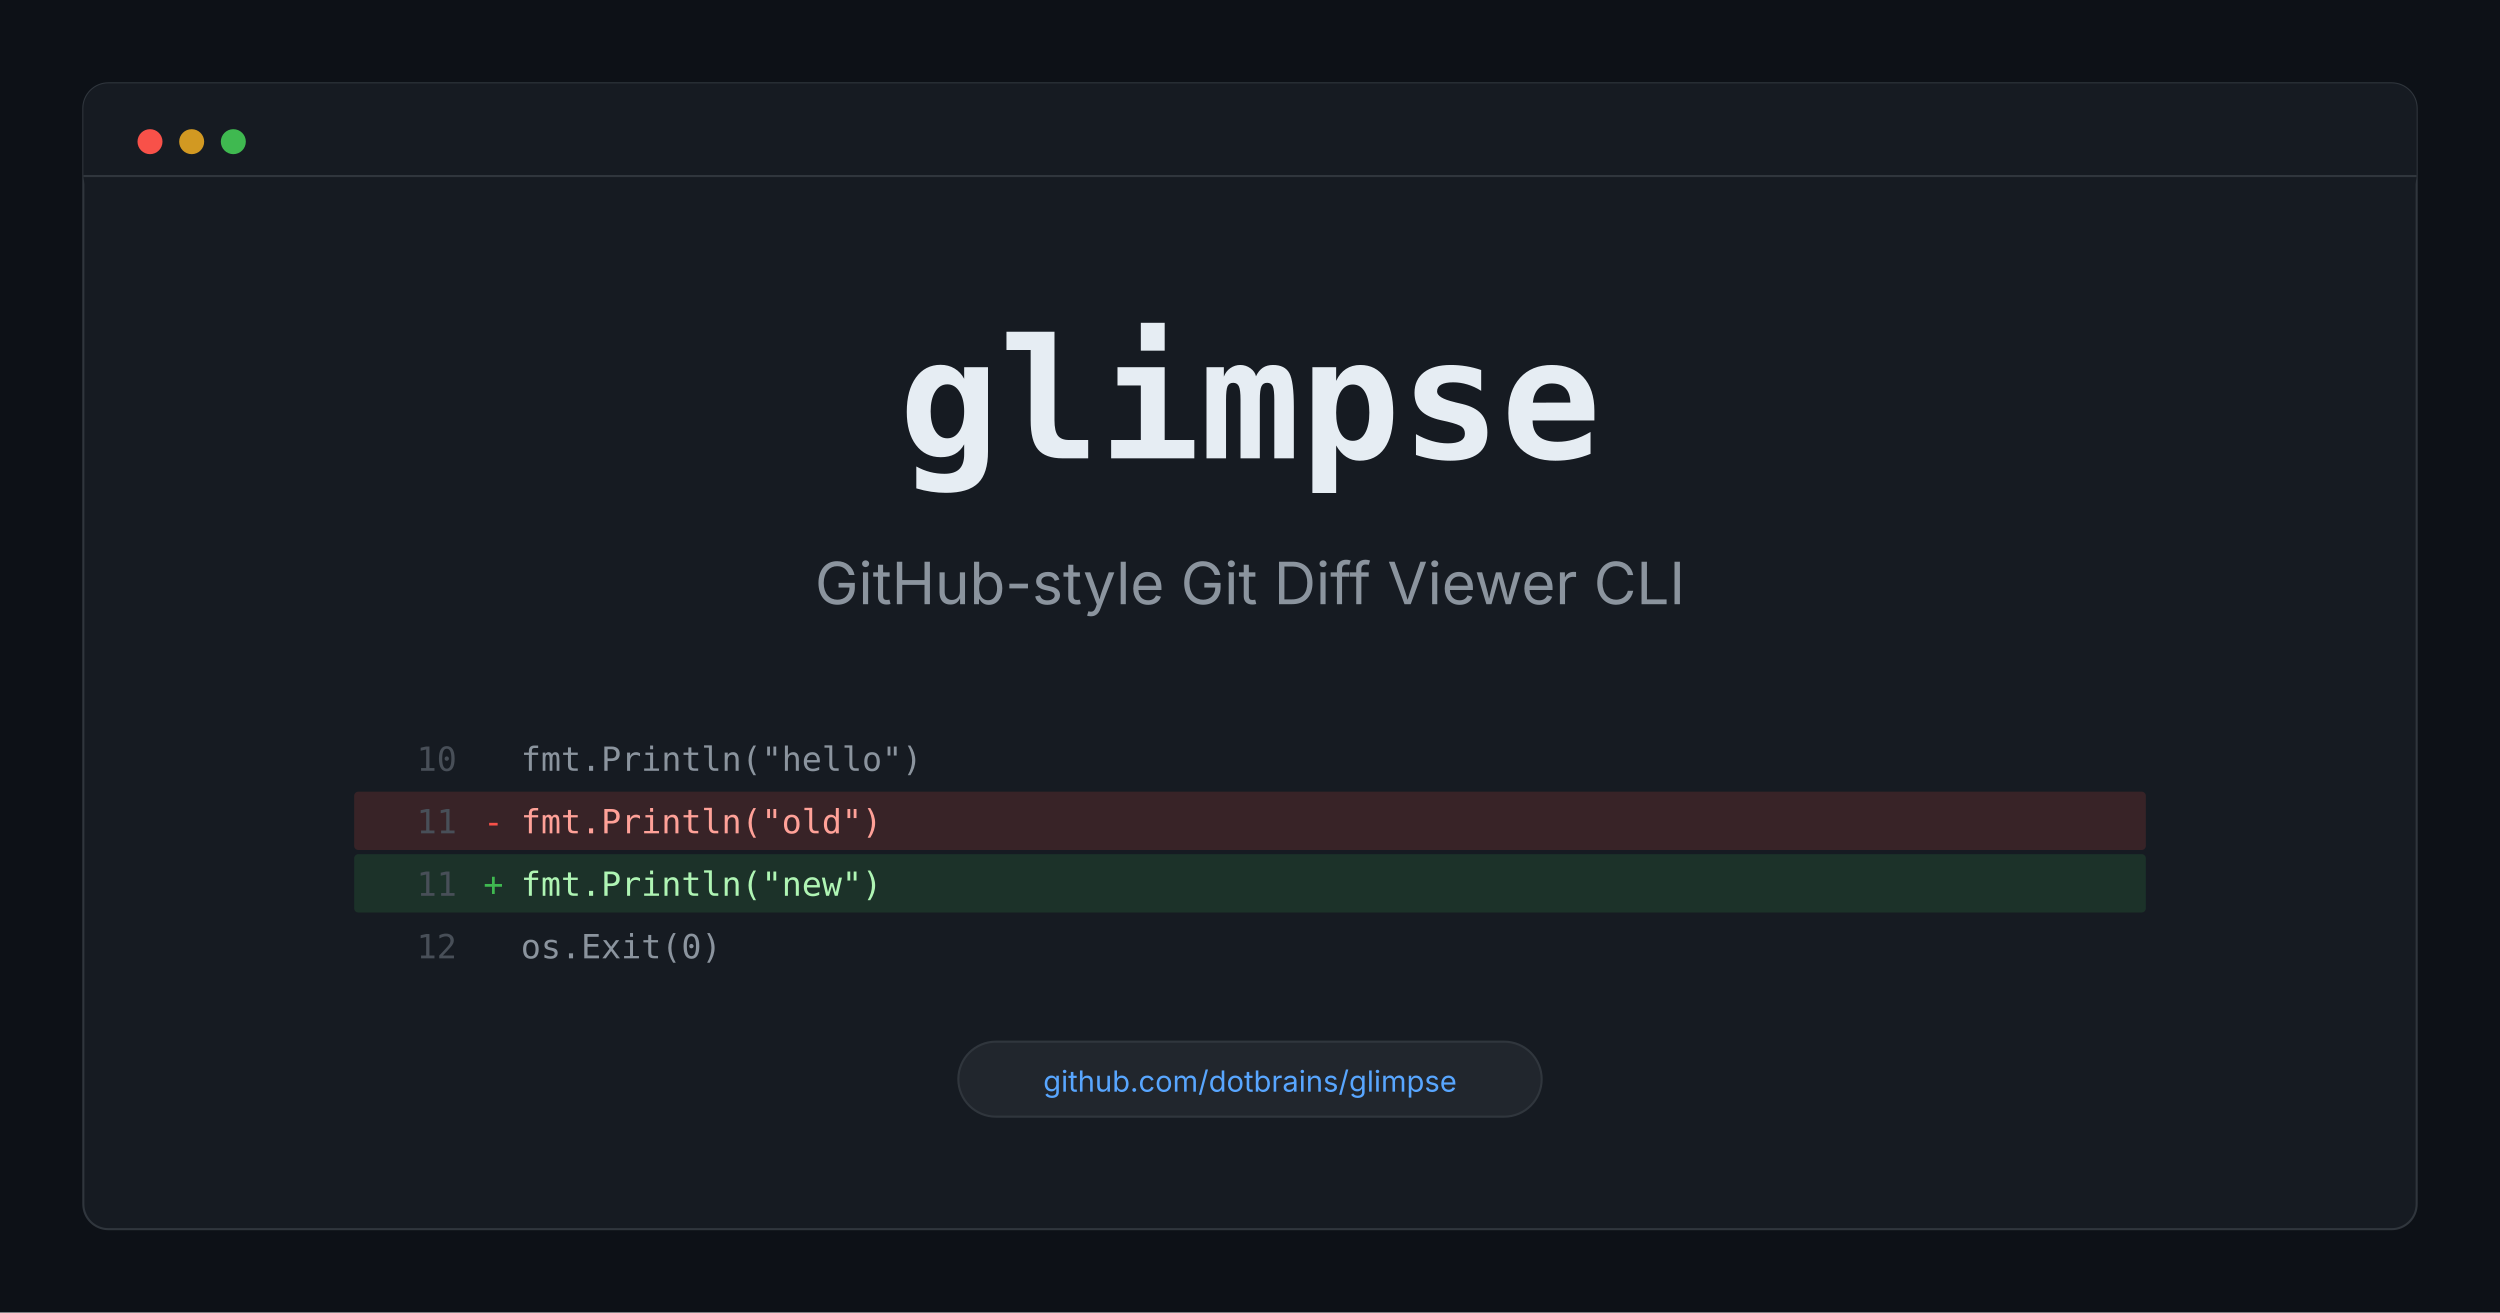
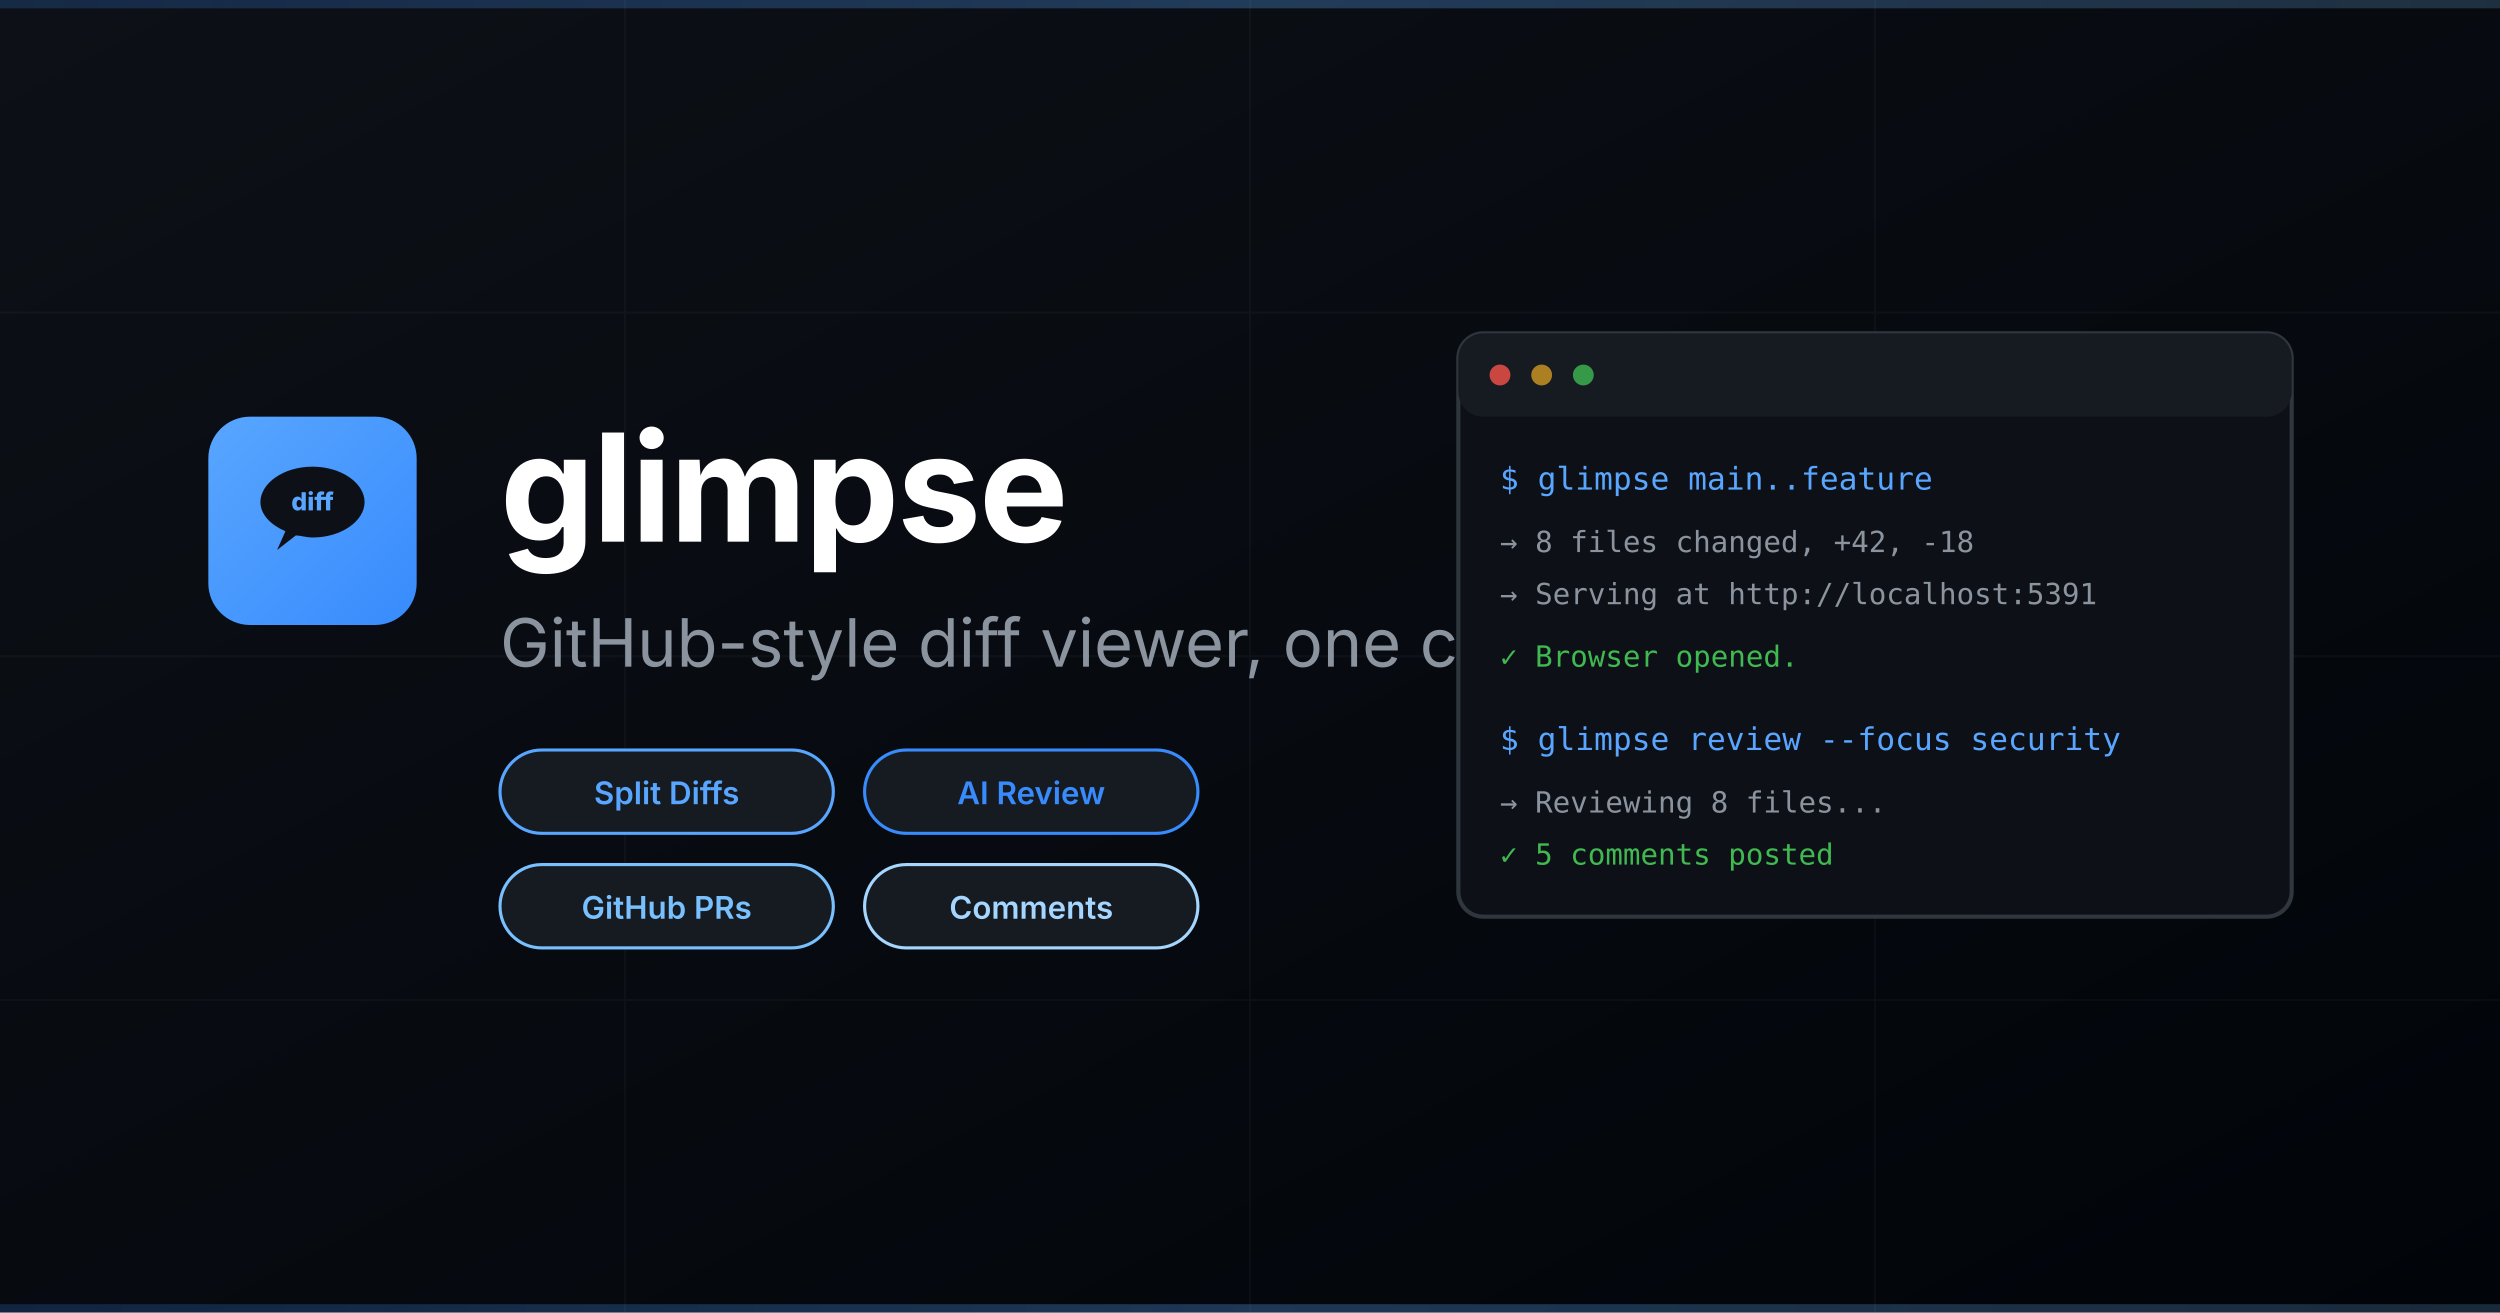
- <svg xmlns="http://www.w3.org/2000/svg" viewBox="0 0 1200 630" fill="none">
-   <rect width="1200" height="630" fill="#0d1117" />
-   <rect x="40" y="40" width="1120" height="550" rx="12" fill="#161b22" stroke="#30363d" stroke-width="1" />
-   <rect x="40" y="40" width="1120" height="56" rx="12" fill="#161b22" />
-   <rect x="40" y="84" width="1120" height="1" fill="#30363d" />
-   <circle cx="72" cy="68" r="6" fill="#f85149" />
-   <circle cx="92" cy="68" r="6" fill="#d29922" />
-   <circle cx="112" cy="68" r="6" fill="#3fb950" />
-   <text x="600" y="220" text-anchor="middle" font-family="SF Mono, SFMono-Regular, Consolas, monospace" font-weight="700" font-size="80" fill="#e6edf3">glimpse</text>
-   <text x="600" y="290" text-anchor="middle" font-family="-apple-system, BlinkMacSystemFont, sans-serif" font-size="28" fill="#8b949e">GitHub-style Git Diff Viewer CLI</text>
-   <g font-family="SF Mono, SFMono-Regular, Consolas, monospace" font-size="16">
-     <text x="200" y="370" fill="#484f58">10</text>
-     <text x="250" y="370" fill="#8b949e">  fmt.Println("hello")</text>
-     <rect x="170" y="380" width="860" height="28" rx="2" fill="rgba(248,81,73,0.15)" />
-     <text x="200" y="400" fill="#484f58">11</text>
-     <text x="232" y="400" fill="#f85149">-</text>
-     <text x="250" y="400" fill="#ffa198">  fmt.Println("old")</text>
-     <rect x="170" y="410" width="860" height="28" rx="2" fill="rgba(63,185,80,0.15)" />
-     <text x="200" y="430" fill="#484f58">11</text>
-     <text x="232" y="430" fill="#3fb950">+</text>
-     <text x="250" y="430" fill="#aff5b4">  fmt.Println("new")</text>
-     <text x="200" y="460" fill="#484f58">12</text>
-     <text x="250" y="460" fill="#8b949e">  os.Exit(0)</text>
+ <svg xmlns="http://www.w3.org/2000/svg" viewBox="0 0 1200 630">
+   <defs>
+     <linearGradient id="bgGradient" x1="0%" y1="0%" x2="100%" y2="100%">
+       <stop offset="0%" style="stop-color:#0d1117;stop-opacity:1" />
+       <stop offset="100%" style="stop-color:#010409;stop-opacity:1" />
+     </linearGradient>
+     <linearGradient id="logoGradient" x1="0%" y1="0%" x2="100%" y2="100%">
+       <stop offset="0%" style="stop-color:#58a6ff;stop-opacity:1" />
+       <stop offset="100%" style="stop-color:#388bfd;stop-opacity:1" />
+     </linearGradient>
+     <linearGradient id="accentGradient" x1="0%" y1="0%" x2="100%" y2="0%">
+       <stop offset="0%" style="stop-color:#388bfd;stop-opacity:0.2" />
+       <stop offset="50%" style="stop-color:#58a6ff;stop-opacity:0.3" />
+       <stop offset="100%" style="stop-color:#79c0ff;stop-opacity:0.2" />
+     </linearGradient>
+   </defs>
+   <rect width="1200" height="630" fill="url(#bgGradient)" />
+   <g opacity="0.03">
+     <line x1="0" y1="150" x2="1200" y2="150" stroke="#fff" stroke-width="1" />
+     <line x1="0" y1="315" x2="1200" y2="315" stroke="#fff" stroke-width="1" />
+     <line x1="0" y1="480" x2="1200" y2="480" stroke="#fff" stroke-width="1" />
+     <line x1="300" y1="0" x2="300" y2="630" stroke="#fff" stroke-width="1" />
+     <line x1="600" y1="0" x2="600" y2="630" stroke="#fff" stroke-width="1" />
+     <line x1="900" y1="0" x2="900" y2="630" stroke="#fff" stroke-width="1" />
  </g>
-   <rect x="460" y="500" width="280" height="36" rx="18" fill="#21262d" stroke="#30363d" stroke-width="1" />
-   <text x="600" y="524" text-anchor="middle" font-family="-apple-system, BlinkMacSystemFont, sans-serif" font-size="14" fill="#58a6ff">github.com/dotbrains/glimpse</text>
+   <rect width="1200" height="4" fill="url(#accentGradient)" />
+   <g transform="translate(100, 200)">
+     <rect width="100" height="100" rx="20" fill="url(#logoGradient)" />
+     <g transform="translate(50, 42)">
+       <path d="M0 -18C-14 -18 -25 -10 -25 -1C-25 5 -20 10 -13 13L-17 22L-8 15C-6 15 -3 16 0 16C14 16 25 8 25 -1C25 -10 14 -18 0 -18Z" fill="#0d1117" />
+       <text x="0" y="3" text-anchor="middle" font-family="-apple-system,BlinkMacSystemFont,sans-serif" font-weight="800" font-size="12" fill="#58a6ff">diff</text>
+     </g>
+   </g>
+   <text x="240" y="260" font-family="-apple-system, BlinkMacSystemFont, 'Segoe UI', sans-serif" font-size="72" font-weight="700" fill="white" letter-spacing="-1">
+     glimpse
+   </text>
+   <text x="240" y="320" font-family="-apple-system, BlinkMacSystemFont, 'Segoe UI', sans-serif" font-size="32" font-weight="400" fill="#8b949e" letter-spacing="0">
+     GitHub-style diff viewer, one command.
+   </text>
+   <g transform="translate(240, 360)">
+     <rect x="0" y="0" width="160" height="40" rx="20" fill="#161b22" stroke="#58a6ff" stroke-width="1.5" />
+     <text x="80" y="26" font-family="-apple-system, BlinkMacSystemFont, sans-serif" font-size="15" font-weight="600" fill="#58a6ff" text-anchor="middle">
+       Split Diffs
+     </text>
+     <rect x="175" y="0" width="160" height="40" rx="20" fill="#161b22" stroke="#388bfd" stroke-width="1.5" />
+     <text x="255" y="26" font-family="-apple-system, BlinkMacSystemFont, sans-serif" font-size="15" font-weight="600" fill="#388bfd" text-anchor="middle">
+       AI Review
+     </text>
+     <rect x="0" y="55" width="160" height="40" rx="20" fill="#161b22" stroke="#79c0ff" stroke-width="1.5" />
+     <text x="80" y="81" font-family="-apple-system, BlinkMacSystemFont, sans-serif" font-size="15" font-weight="600" fill="#79c0ff" text-anchor="middle">
+       GitHub PRs
+     </text>
+     <rect x="175" y="55" width="160" height="40" rx="20" fill="#161b22" stroke="#a5d6ff" stroke-width="1.5" />
+     <text x="255" y="81" font-family="-apple-system, BlinkMacSystemFont, sans-serif" font-size="15" font-weight="600" fill="#a5d6ff" text-anchor="middle">
+       Comments
+     </text>
+   </g>
+   <g transform="translate(700, 160)">
+     <rect width="400" height="280" rx="12" fill="#0d1117" stroke="#30363d" stroke-width="2" />
+     <rect width="400" height="40" rx="12" fill="#161b22" />
+     <circle cx="20" cy="20" r="5" fill="#f85149" opacity="0.8" />
+     <circle cx="40" cy="20" r="5" fill="#d29922" opacity="0.8" />
+     <circle cx="60" cy="20" r="5" fill="#3fb950" opacity="0.8" />
+     <text x="20" y="75" font-family="'SF Mono', Monaco, monospace" font-size="15" fill="#58a6ff" font-weight="500">$ glimpse main..feature</text>
+     <text x="20" y="105" font-family="'SF Mono', Monaco, monospace" font-size="14" fill="#8b949e">→ 8 files changed, +42, -18</text>
+     <text x="20" y="130" font-family="'SF Mono', Monaco, monospace" font-size="14" fill="#8b949e">→ Serving at http://localhost:5391</text>
+     <text x="20" y="160" font-family="'SF Mono', Monaco, monospace" font-size="14" fill="#3fb950">✓ Browser opened.</text>
+     <text x="20" y="200" font-family="'SF Mono', Monaco, monospace" font-size="15" fill="#58a6ff" font-weight="500">$ glimpse review --focus security</text>
+     <text x="20" y="230" font-family="'SF Mono', Monaco, monospace" font-size="14" fill="#8b949e">→ Reviewing 8 files...</text>
+     <text x="20" y="255" font-family="'SF Mono', Monaco, monospace" font-size="14" fill="#3fb950">✓ 5 comments posted</text>
+   </g>
+   <rect y="626" width="1200" height="4" fill="url(#accentGradient)" />
</svg>
